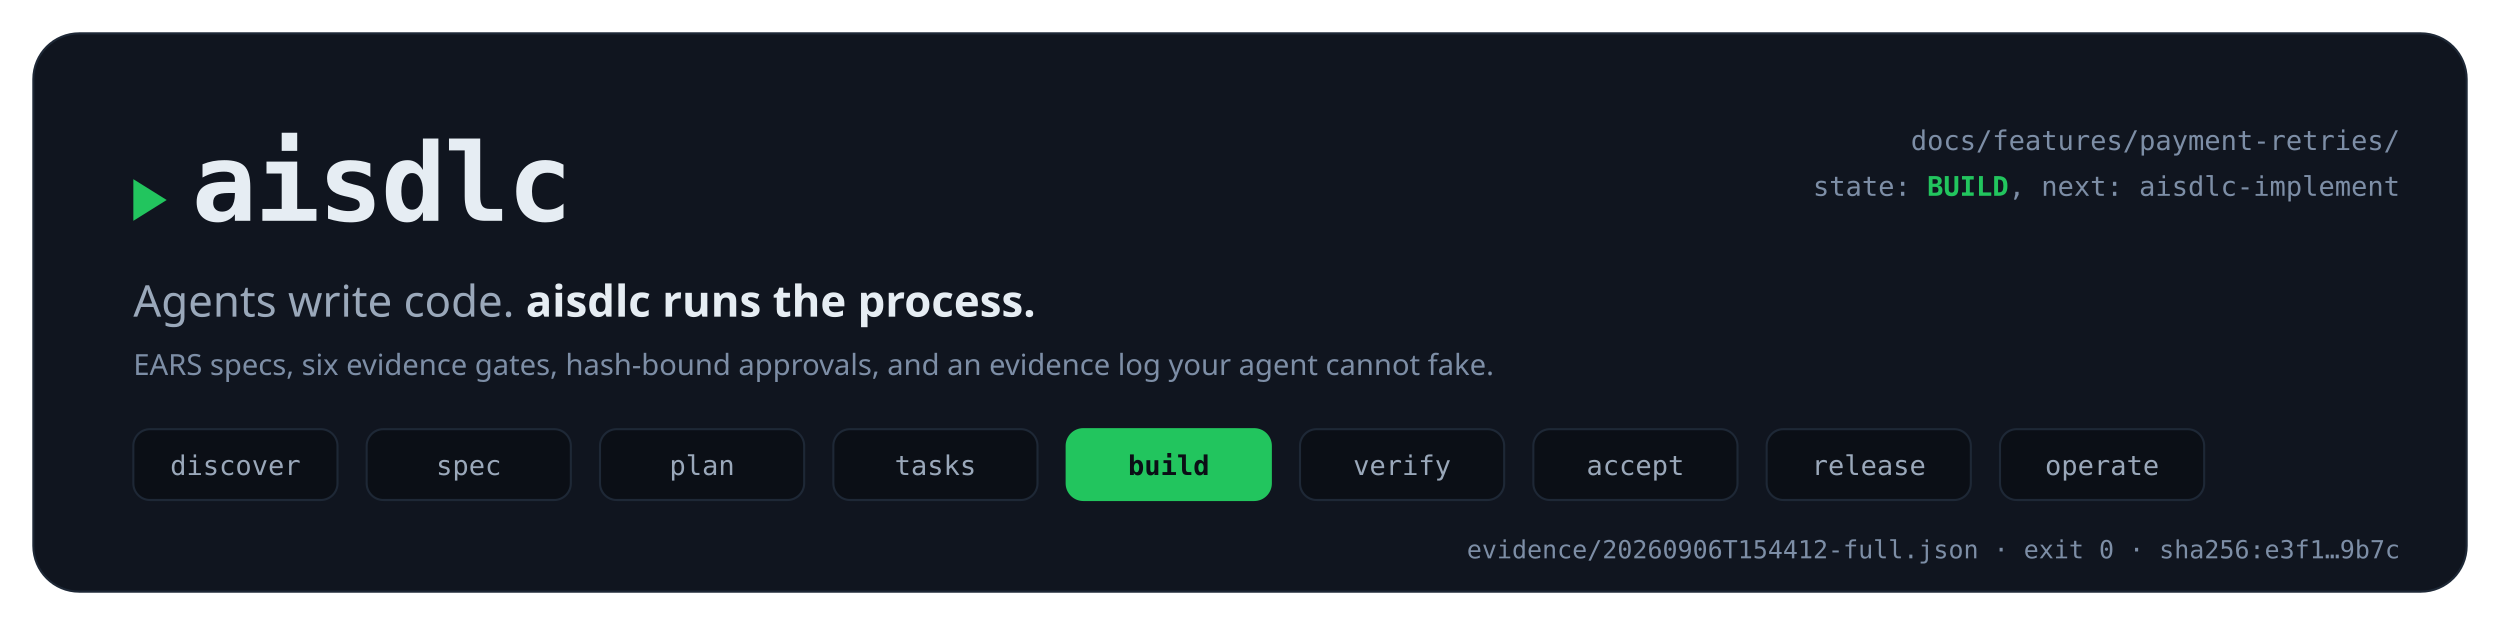
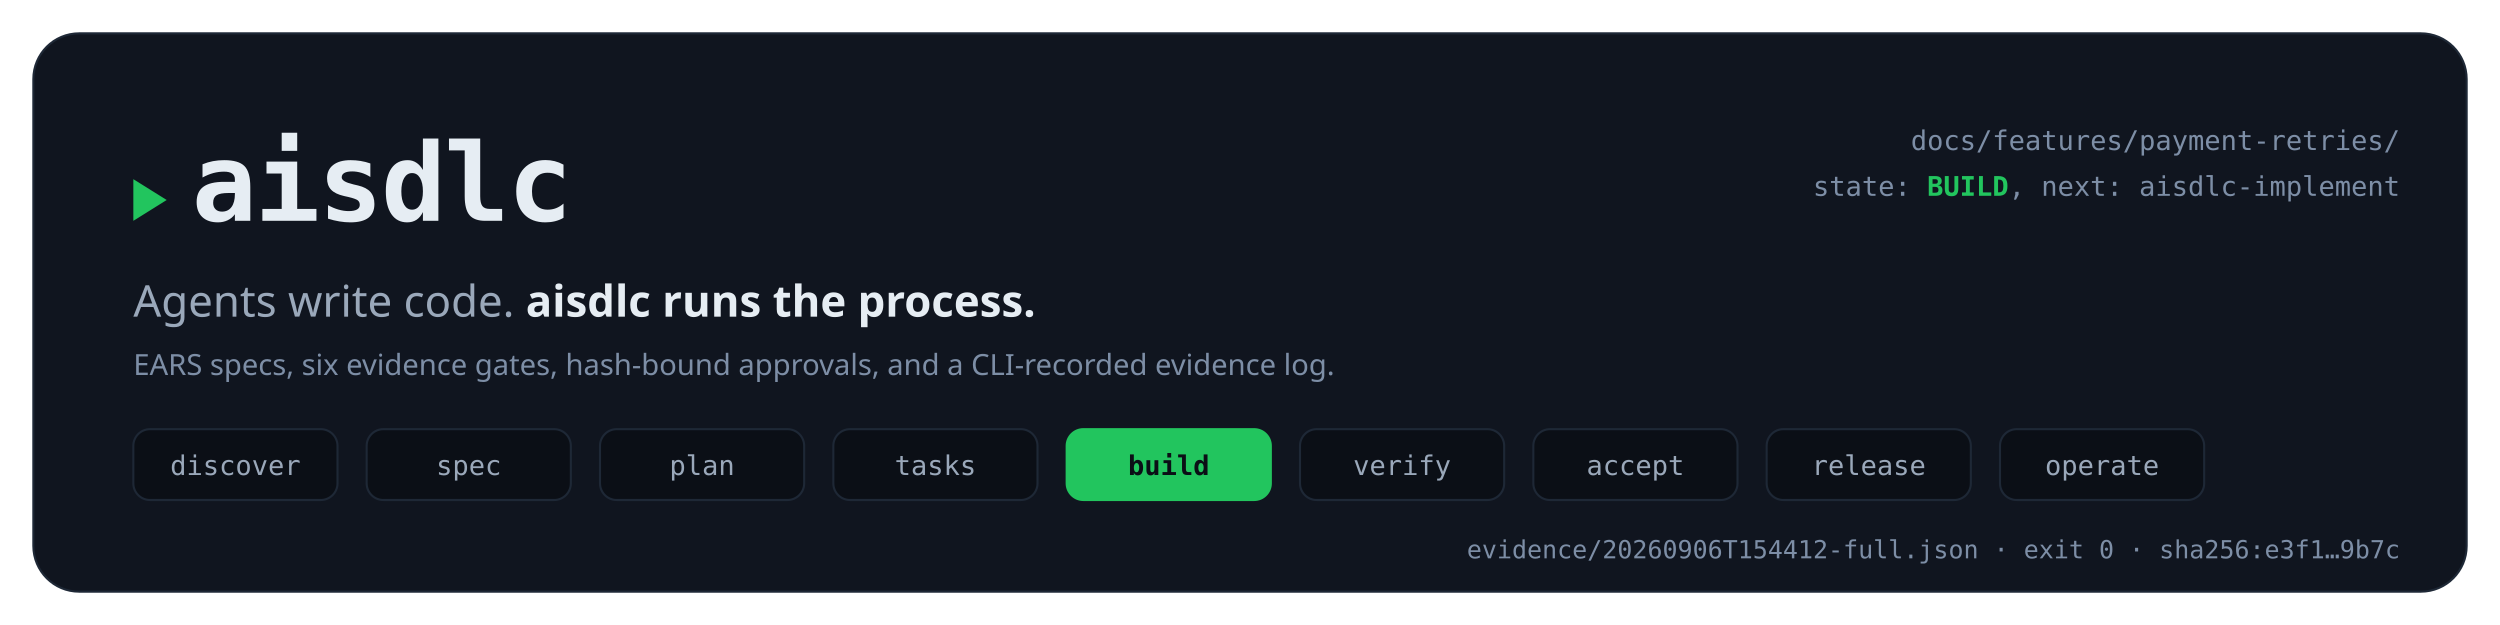
- <svg xmlns="http://www.w3.org/2000/svg" viewBox="0 0 1200 300" font-family="ui-monospace, SFMono-Regular, Menlo, Consolas, monospace">
+ <svg xmlns="http://www.w3.org/2000/svg" viewBox="0 0 1200 300" role="img" aria-labelledby="title desc" font-family="ui-monospace, SFMono-Regular, Menlo, Consolas, monospace">
  <rect x="16" y="16" width="1168" height="268" rx="22" fill="#10151f" stroke="#1e2836" />
  <polygon points="64,86 80,96 64,106" fill="#22c55e" />
  <text x="92" y="106" font-size="52" font-weight="600" fill="#e6edf3" letter-spacing="-1">aisdlc</text>
  <text x="1152" y="72" font-size="13" fill="#7d8ea6" text-anchor="end">docs/features/payment-retries/</text>
  <text x="1152" y="94" font-size="13" fill="#7d8ea6" text-anchor="end">state: <tspan fill="#22c55e" font-weight="600">BUILD</tspan>, next: aisdlc-implement</text>
  <text x="64" y="152" font-size="21" fill="#9aa8ba" font-family="ui-sans-serif, system-ui, 'Segoe UI', sans-serif">Agents write code. <tspan fill="#e6edf3" font-weight="600">aisdlc runs the process.</tspan>
  </text>
-   <text x="64" y="180" font-size="14" fill="#7d8ea6" font-family="ui-sans-serif, system-ui, 'Segoe UI', sans-serif">EARS specs, six evidence gates, hash-bound approvals, and an evidence log your agent cannot fake.</text>
+   <text x="64" y="180" font-size="14" fill="#7d8ea6" font-family="ui-sans-serif, system-ui, 'Segoe UI', sans-serif">EARS specs, six evidence gates, hash-bound approvals, and a CLI-recorded evidence log.</text>
  <g font-size="13" text-anchor="middle">
    <rect x="64" y="206" width="98" height="34" rx="8" fill="#0b0f16" stroke="#1e2836" />
    <text x="113" y="228" fill="#9aa8ba">discover</text>
    <rect x="176" y="206" width="98" height="34" rx="8" fill="#0b0f16" stroke="#1e2836" />
    <text x="225" y="228" fill="#9aa8ba">spec</text>
    <rect x="288" y="206" width="98" height="34" rx="8" fill="#0b0f16" stroke="#1e2836" />
    <text x="337" y="228" fill="#9aa8ba">plan</text>
    <rect x="400" y="206" width="98" height="34" rx="8" fill="#0b0f16" stroke="#1e2836" />
    <text x="449" y="228" fill="#9aa8ba">tasks</text>
    <rect x="512" y="206" width="98" height="34" rx="8" fill="#22c55e" stroke="#22c55e">
-       <animate attributeName="opacity" values="1;0.72;1" dur="2.4s" repeatCount="indefinite" />
    </rect>
    <text x="561" y="228" fill="#0b0f16" font-weight="600">build</text>
    <rect x="624" y="206" width="98" height="34" rx="8" fill="#0b0f16" stroke="#1e2836" />
    <text x="673" y="228" fill="#9aa8ba">verify</text>
    <rect x="736" y="206" width="98" height="34" rx="8" fill="#0b0f16" stroke="#1e2836" />
    <text x="785" y="228" fill="#9aa8ba">accept</text>
    <rect x="848" y="206" width="98" height="34" rx="8" fill="#0b0f16" stroke="#1e2836" />
    <text x="897" y="228" fill="#9aa8ba">release</text>
    <rect x="960" y="206" width="98" height="34" rx="8" fill="#0b0f16" stroke="#1e2836" />
    <text x="1009" y="228" fill="#9aa8ba">operate</text>
  </g>
  <text x="1152" y="268" font-size="12" fill="#7d8ea6" text-anchor="end">evidence/20260906T154412-full.json · exit 0 · sha256:e3f1…9b7c</text>
</svg>
